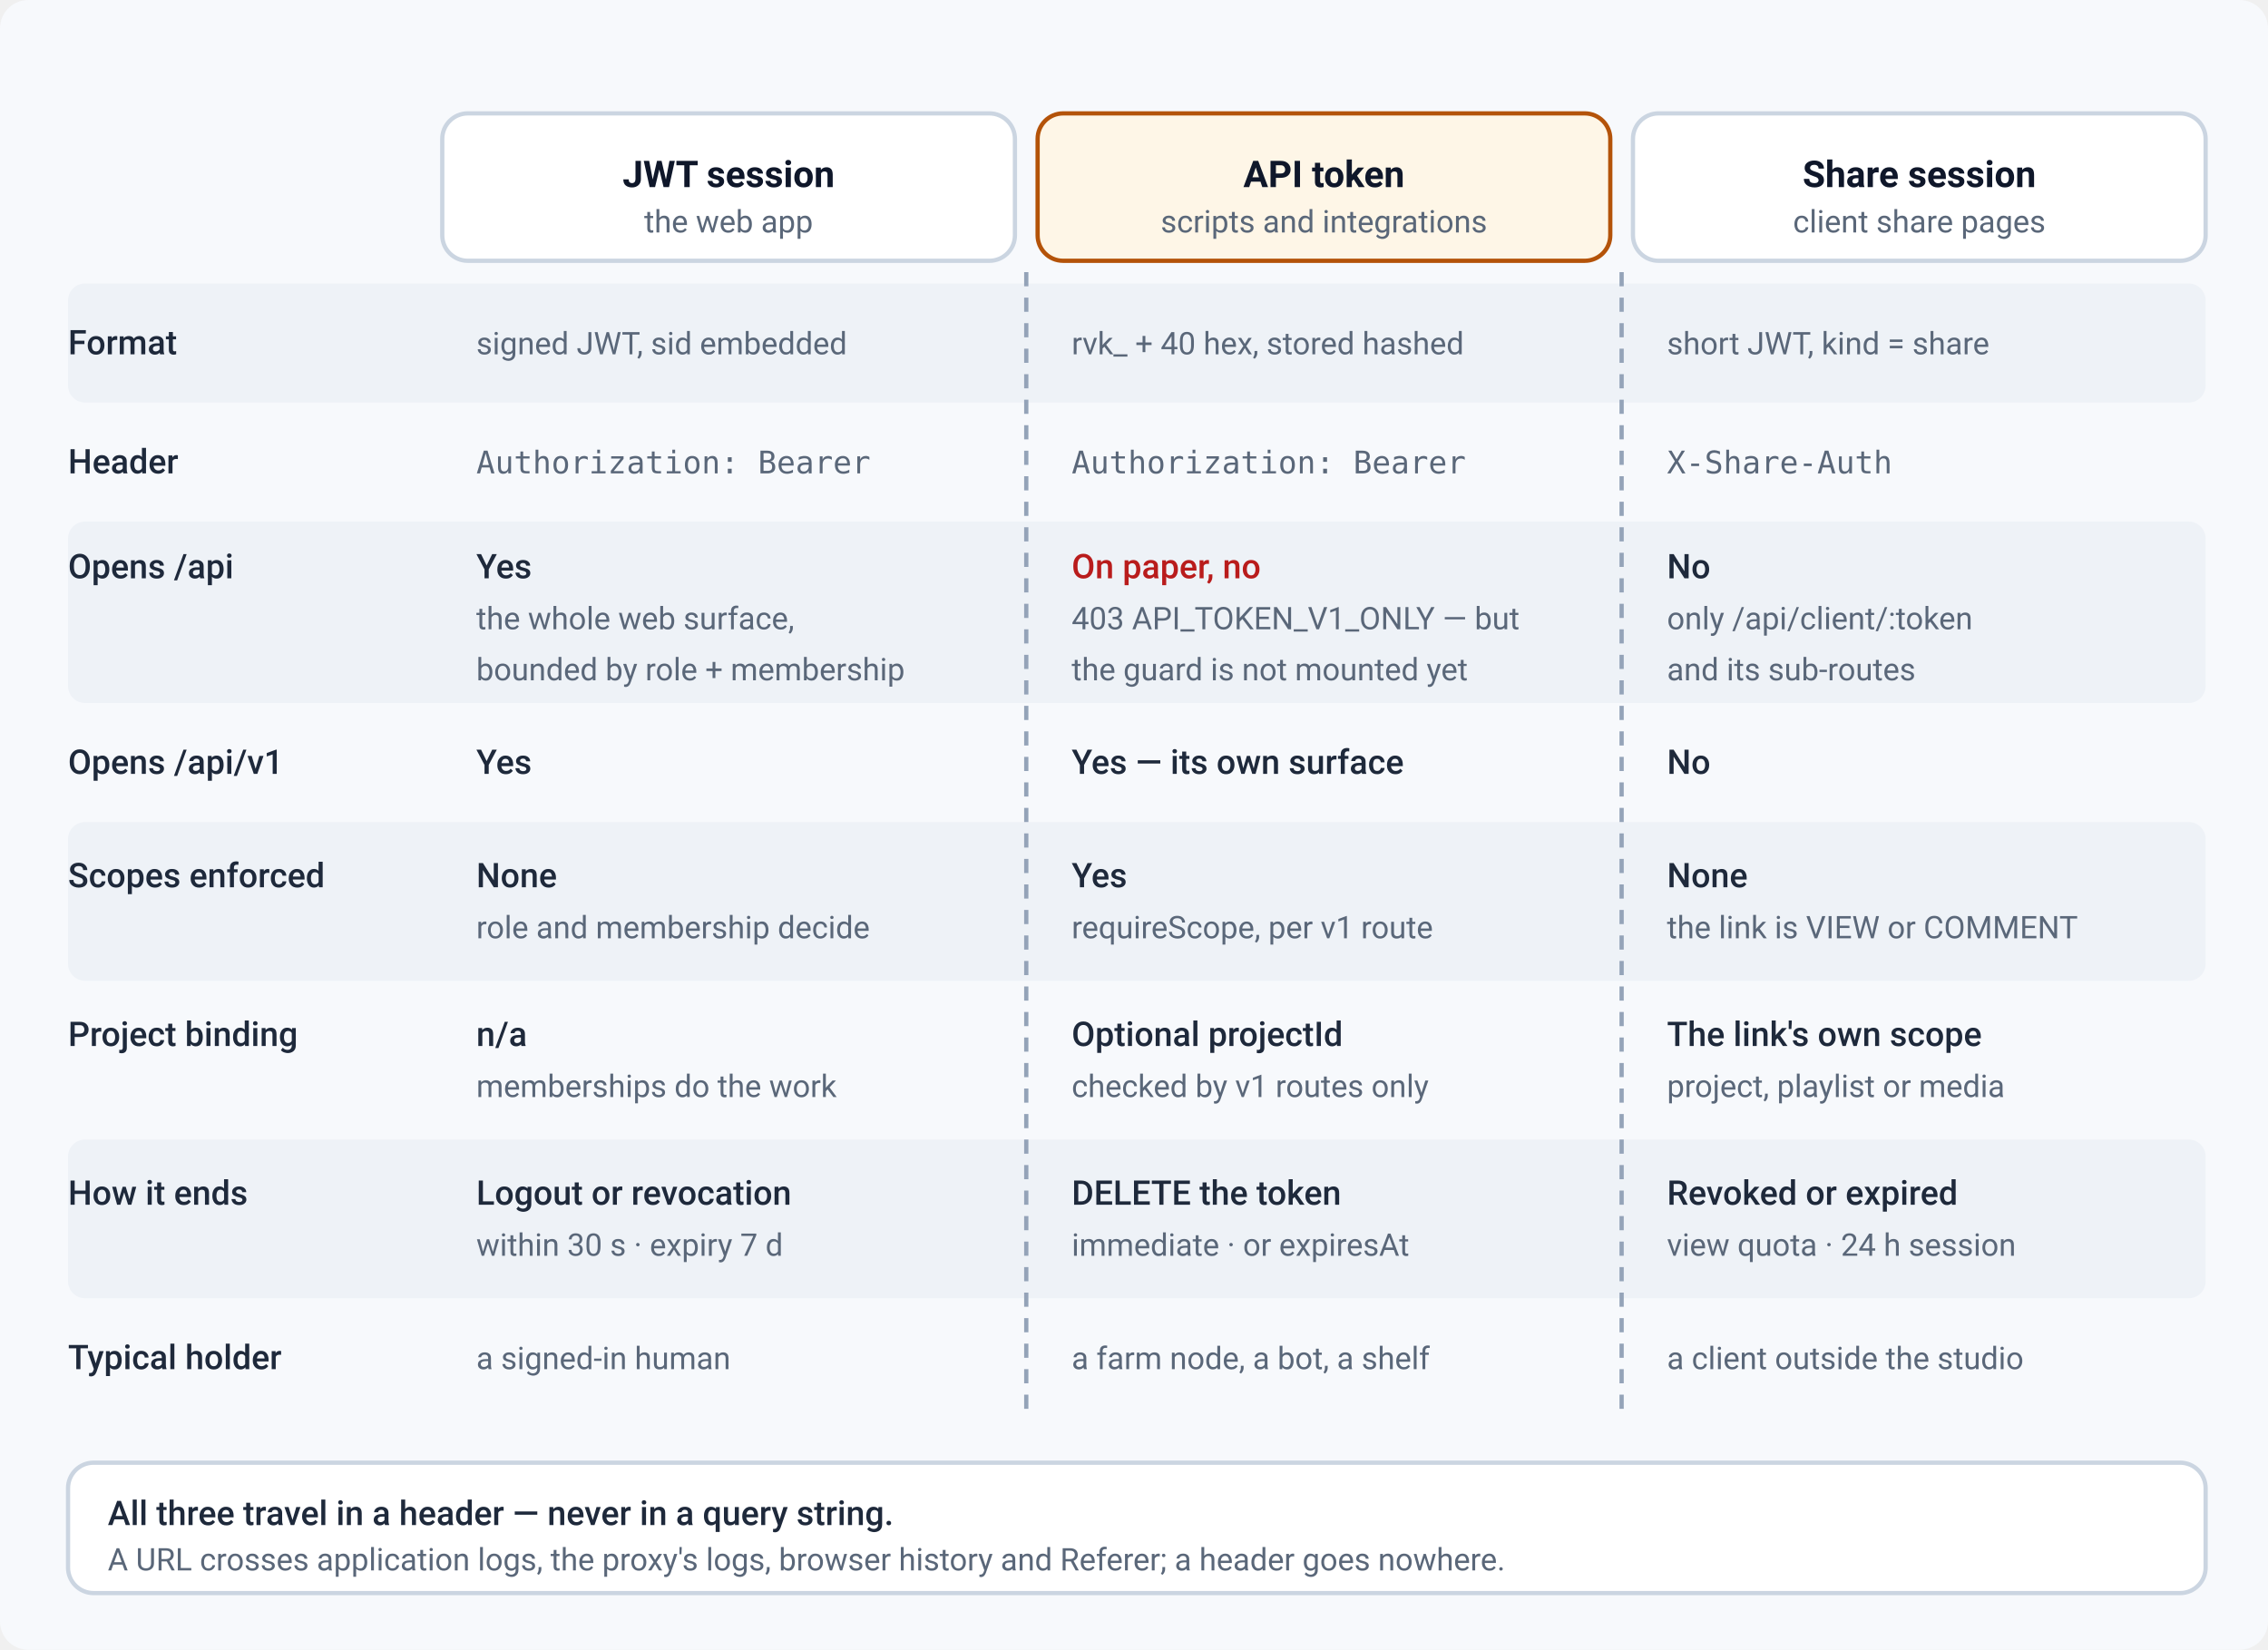
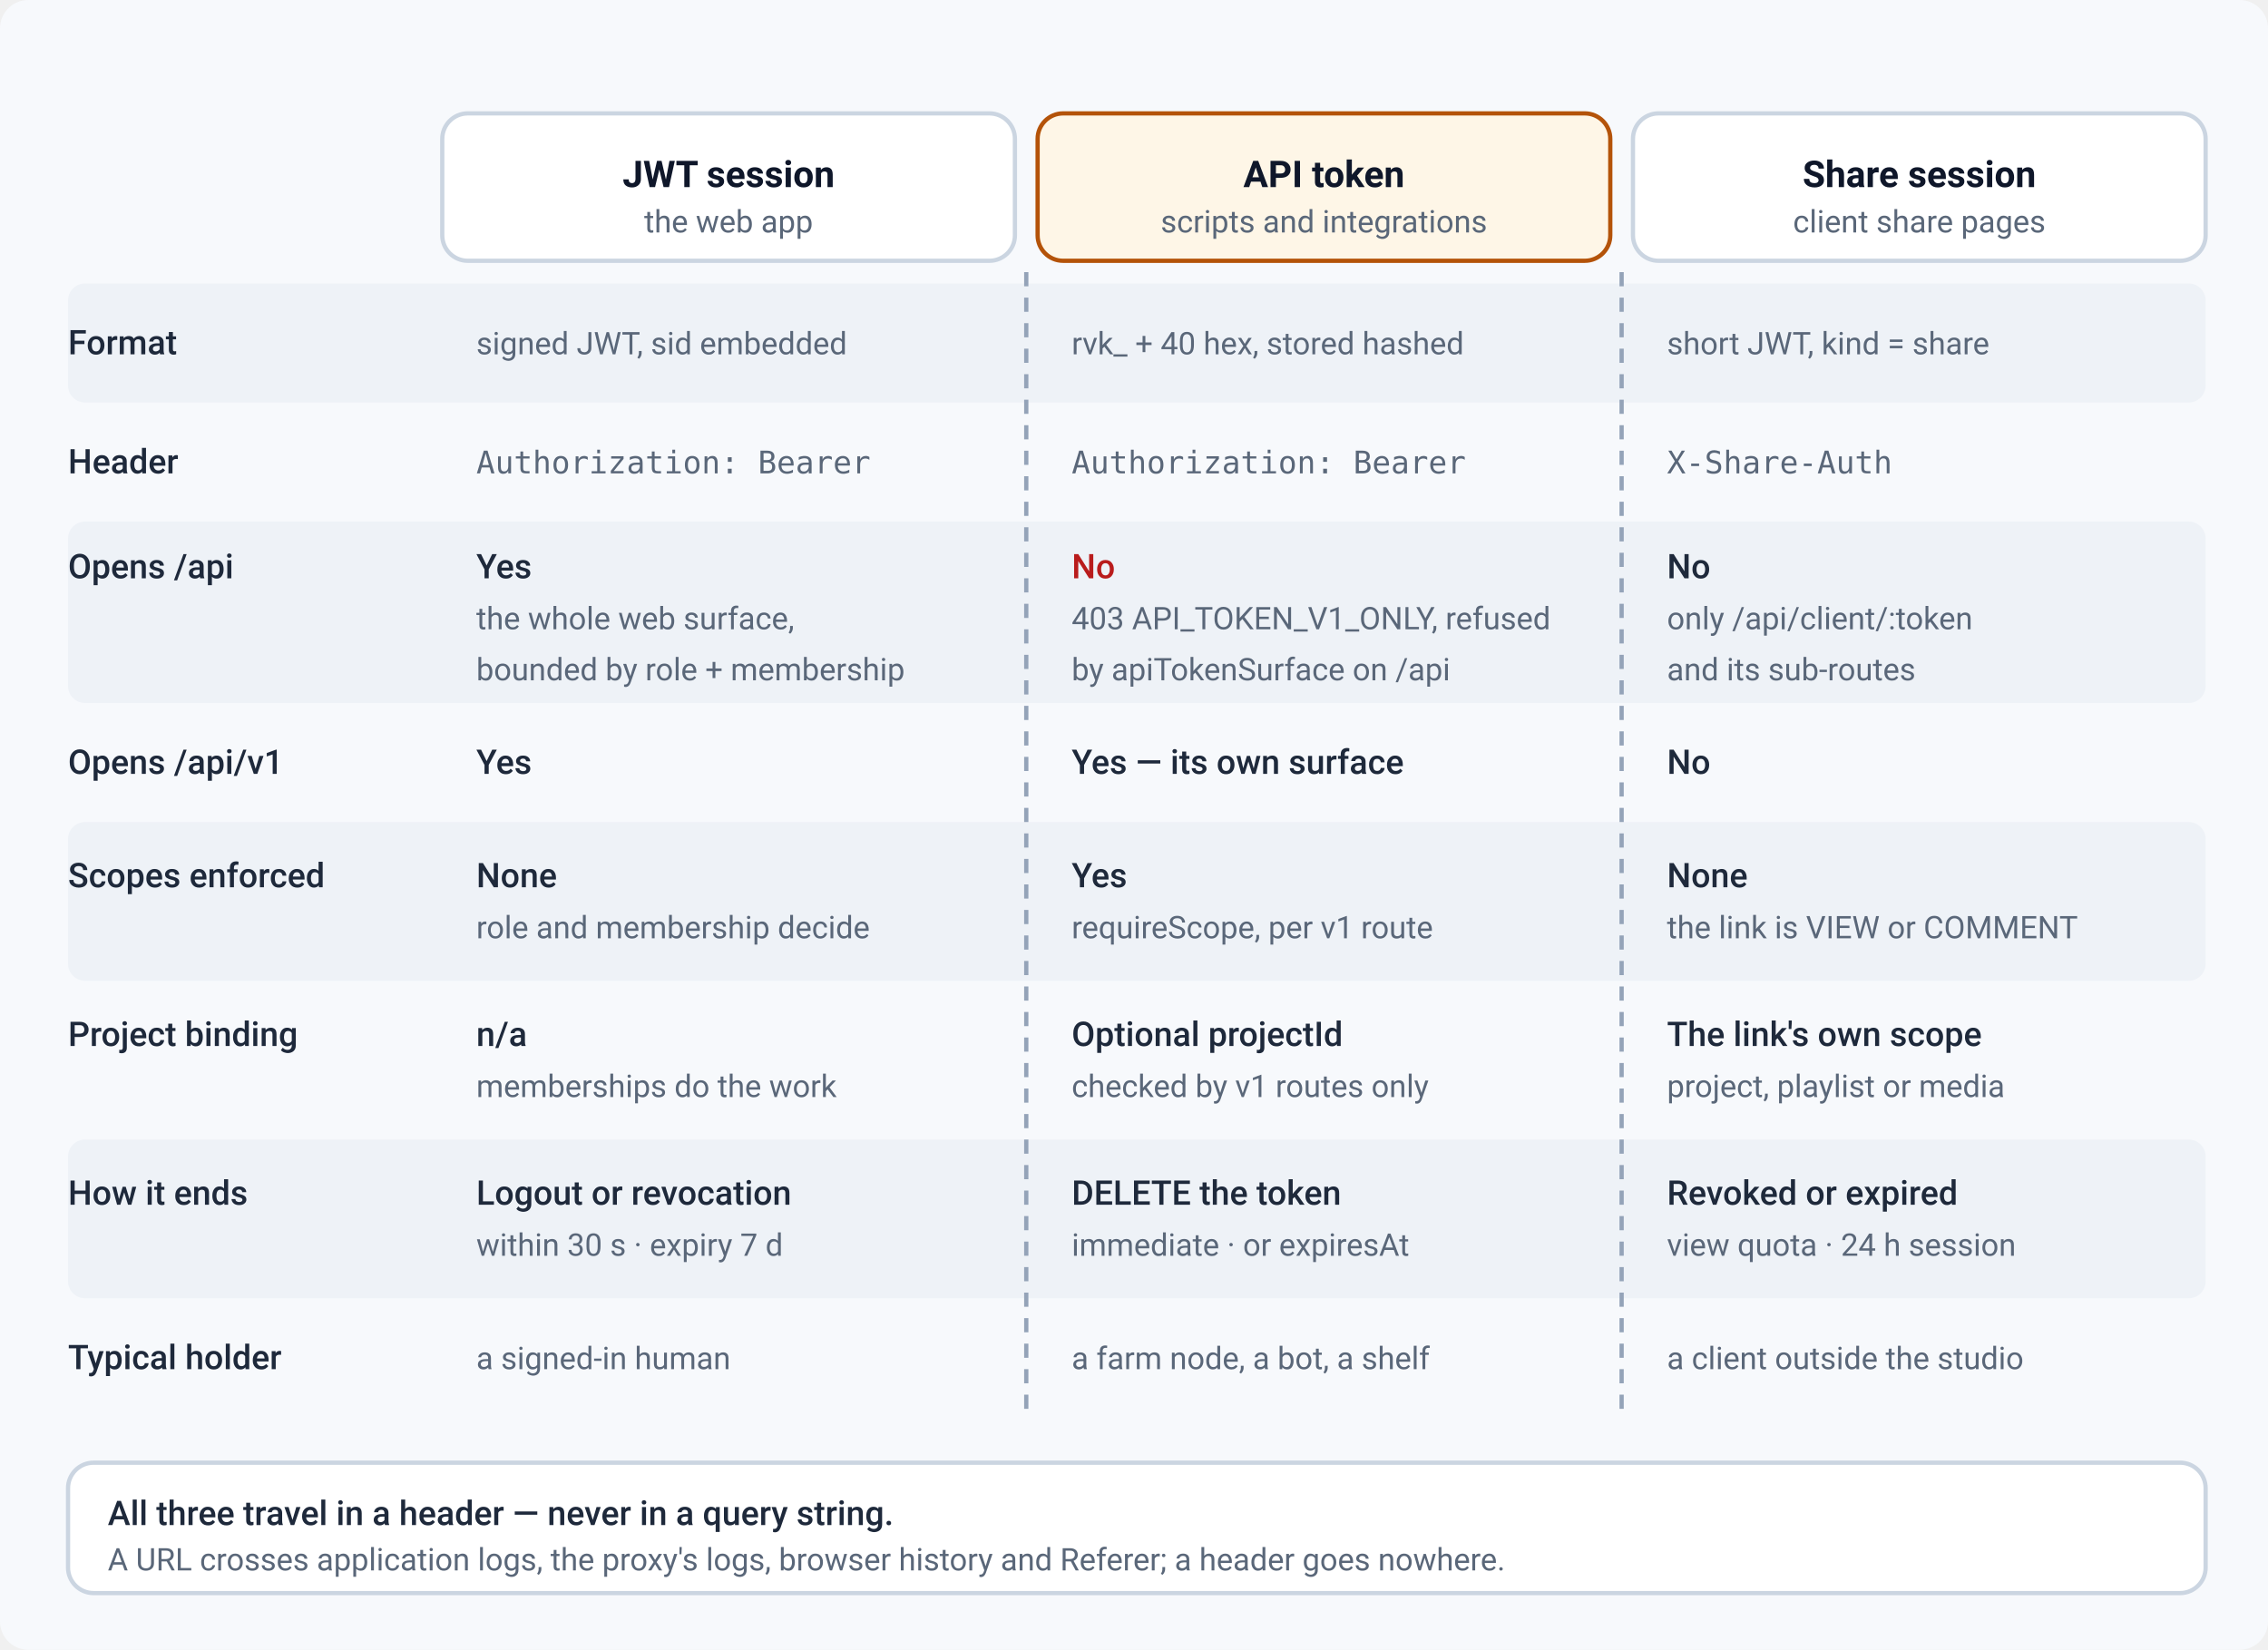
<svg xmlns="http://www.w3.org/2000/svg" viewBox="0 0 800 582" width="800" height="582" role="img" aria-labelledby="fig-title fig-desc">
  <style>
    .bg { fill: #f7f9fc; }
    .panel { fill: #ffffff; stroke: #cbd5e1; stroke-width: 1.5; }
    .panel-a { fill: #e6f7fa; stroke: #0e7490; stroke-width: 1.5; }
    .panel-w { fill: #fef6e7; stroke: #b45309; stroke-width: 1.5; }
    .panel-d { fill: #fdeceb; stroke: #b91c1c; stroke-width: 1.5; }
    .panel-o { fill: #ffffff; stroke: #94a3b8; stroke-width: 1.5; stroke-dasharray: 5 4; }
    .band { fill: #eef2f7; stroke: none; }
    .t { fill: #0f172a; font: 600 13px ui-sans-serif, system-ui, "Segoe UI", Roboto, Helvetica, Arial, sans-serif; }
    .l { fill: #1e293b; font: 500 12px ui-sans-serif, system-ui, "Segoe UI", Roboto, Helvetica, Arial, sans-serif; }
    .d { fill: #5a6779; font: 400 11px ui-sans-serif, system-ui, "Segoe UI", Roboto, Helvetica, Arial, sans-serif; }
    .m { fill: #5a6779; font: 400 11px ui-monospace, SFMono-Regular, Menlo, Consolas, monospace; }
    .a { fill: #0e7490; font: 600 11px ui-sans-serif, system-ui, "Segoe UI", Roboto, Helvetica, Arial, sans-serif; }
    .ok { fill: #15803d; }
    .no { fill: #b91c1c; }
    .conn { stroke: #94a3b8; stroke-width: 1.5; fill: none; }
    .conn-a { stroke: #0e7490; stroke-width: 1.5; fill: none; }
    .conn-o { stroke: #94a3b8; stroke-width: 1.5; fill: none; stroke-dasharray: 5 4; }
    .head { fill: #94a3b8; }
    .head-a { fill: #0e7490; }
    @media (prefers-color-scheme: dark) {
      .bg { fill: #0d121b; }
      .panel { fill: #151b27; stroke: #2a3348; }
      .panel-a { fill: #06262c; stroke: #22d3ee; }
      .panel-w { fill: #2a2109; stroke: #f5b301; }
      .panel-d { fill: #2b1113; stroke: #f87171; }
      .panel-o { fill: #151b27; stroke: #4a5872; }
      .band { fill: #111725; }
      .t { fill: #e6ebef; }
      .l { fill: #cfd7e2; }
      .d { fill: #93a0b4; }
      .m { fill: #93a0b4; }
      .a { fill: #22d3ee; }
      .ok { fill: #34d399; }
      .no { fill: #f87171; }
      .conn { stroke: #4a5872; }
      .conn-a { stroke: #22d3ee; }
      .conn-o { stroke: #4a5872; }
      .head { fill: #4a5872; }
      .head-a { fill: #22d3ee; }
    }
  </style>
  <defs>
    <marker id="arrow" viewBox="0 0 10 10" refX="9" refY="5" markerWidth="6" markerHeight="6" orient="auto-start-reverse">
      <path class="head" d="M0 0 L10 5 L0 10 z" />
    </marker>
    <marker id="arrow-a" viewBox="0 0 10 10" refX="9" refY="5" markerWidth="6" markerHeight="6" orient="auto-start-reverse">
      <path class="head-a" d="M0 0 L10 5 L0 10 z" />
    </marker>
  </defs>
  <rect class="bg" x="0" y="0" width="800" height="582" rx="10" />
  <rect class="band" x="24" y="100" width="754" height="42" rx="6" />
  <rect class="band" x="24" y="184" width="754" height="64" rx="6" />
  <rect class="band" x="24" y="290" width="754" height="56" rx="6" />
  <rect class="band" x="24" y="402" width="754" height="56" rx="6" />
  <path class="conn-o" d="M362 96 L362 500" />
  <path class="conn-o" d="M572 96 L572 500" />
  <rect class="panel" x="156" y="40" width="202" height="52" rx="9" />
  <text class="t" x="257" y="66" text-anchor="middle">JWT session</text>
  <text class="d" x="257" y="82" text-anchor="middle">the web app</text>
  <rect class="panel-w" x="366" y="40" width="202" height="52" rx="9" />
  <text class="t" x="467" y="66" text-anchor="middle">API token</text>
  <text class="d" x="467" y="82" text-anchor="middle">scripts and integrations</text>
  <rect class="panel" x="576" y="40" width="202" height="52" rx="9" />
  <text class="t" x="677" y="66" text-anchor="middle">Share session</text>
  <text class="d" x="677" y="82" text-anchor="middle">client share pages</text>
  <text class="l" x="24" y="125">Format</text>
  <text class="d" x="168" y="125">signed JWT, sid embedded</text>
  <text class="d" x="378" y="125">rvk_ + 40 hex, stored hashed</text>
  <text class="d" x="588" y="125">short JWT, kind = share</text>
  <text class="l" x="24" y="167">Header</text>
  <text class="m" x="168" y="167">Authorization: Bearer</text>
  <text class="m" x="378" y="167">Authorization: Bearer</text>
  <text class="m" x="588" y="167">X-Share-Auth</text>
  <text class="l" x="24" y="204">Opens /api</text>
  <text class="l" x="168" y="204">Yes</text>
  <text class="d" x="168" y="222">the whole web surface,</text>
  <text class="d" x="168" y="240">bounded by role + membership</text>
-   <text class="l no" x="378" y="204">On paper, no</text>
-   <text class="d" x="378" y="222">403 API_TOKEN_V1_ONLY — but</text>
-   <text class="d" x="378" y="240">the guard is not mounted yet</text>
+   <text class="l no" x="378" y="204">No</text>
+   <text class="d" x="378" y="222">403 API_TOKEN_V1_ONLY, refused</text>
+   <text class="d" x="378" y="240">by apiTokenSurface on /api</text>
  <text class="l" x="588" y="204">No</text>
  <text class="d" x="588" y="222">only /api/client/:token</text>
  <text class="d" x="588" y="240">and its sub-routes</text>
  <text class="l" x="24" y="273">Opens /api/v1</text>
  <text class="l" x="168" y="273">Yes</text>
  <text class="l" x="378" y="273">Yes — its own surface</text>
  <text class="l" x="588" y="273">No</text>
  <text class="l" x="24" y="313">Scopes enforced</text>
  <text class="l" x="168" y="313">None</text>
  <text class="d" x="168" y="331">role and membership decide</text>
  <text class="l" x="378" y="313">Yes</text>
  <text class="d" x="378" y="331">requireScope, per v1 route</text>
  <text class="l" x="588" y="313">None</text>
  <text class="d" x="588" y="331">the link is VIEW or COMMENT</text>
  <text class="l" x="24" y="369">Project binding</text>
  <text class="l" x="168" y="369">n/a</text>
  <text class="d" x="168" y="387">memberships do the work</text>
  <text class="l" x="378" y="369">Optional projectId</text>
  <text class="d" x="378" y="387">checked by v1 routes only</text>
  <text class="l" x="588" y="369">The link's own scope</text>
  <text class="d" x="588" y="387">project, playlist or media</text>
  <text class="l" x="24" y="425">How it ends</text>
  <text class="l" x="168" y="425">Logout or revocation</text>
  <text class="d" x="168" y="443">within 30 s · expiry 7 d</text>
  <text class="l" x="378" y="425">DELETE the token</text>
  <text class="d" x="378" y="443">immediate · or expiresAt</text>
  <text class="l" x="588" y="425">Revoked or expired</text>
  <text class="d" x="588" y="443">view quota · 24 h session</text>
  <text class="l" x="24" y="483">Typical holder</text>
  <text class="d" x="168" y="483">a signed-in human</text>
  <text class="d" x="378" y="483">a farm node, a bot, a shelf</text>
  <text class="d" x="588" y="483">a client outside the studio</text>
  <rect class="panel" x="24" y="516" width="754" height="46" rx="9" />
  <text class="l" x="38" y="538">All three travel in a header — never in a query string.</text>
  <text class="d" x="38" y="554">A URL crosses application logs, the proxy's logs, browser history and Referer; a header goes nowhere.</text>
</svg>
